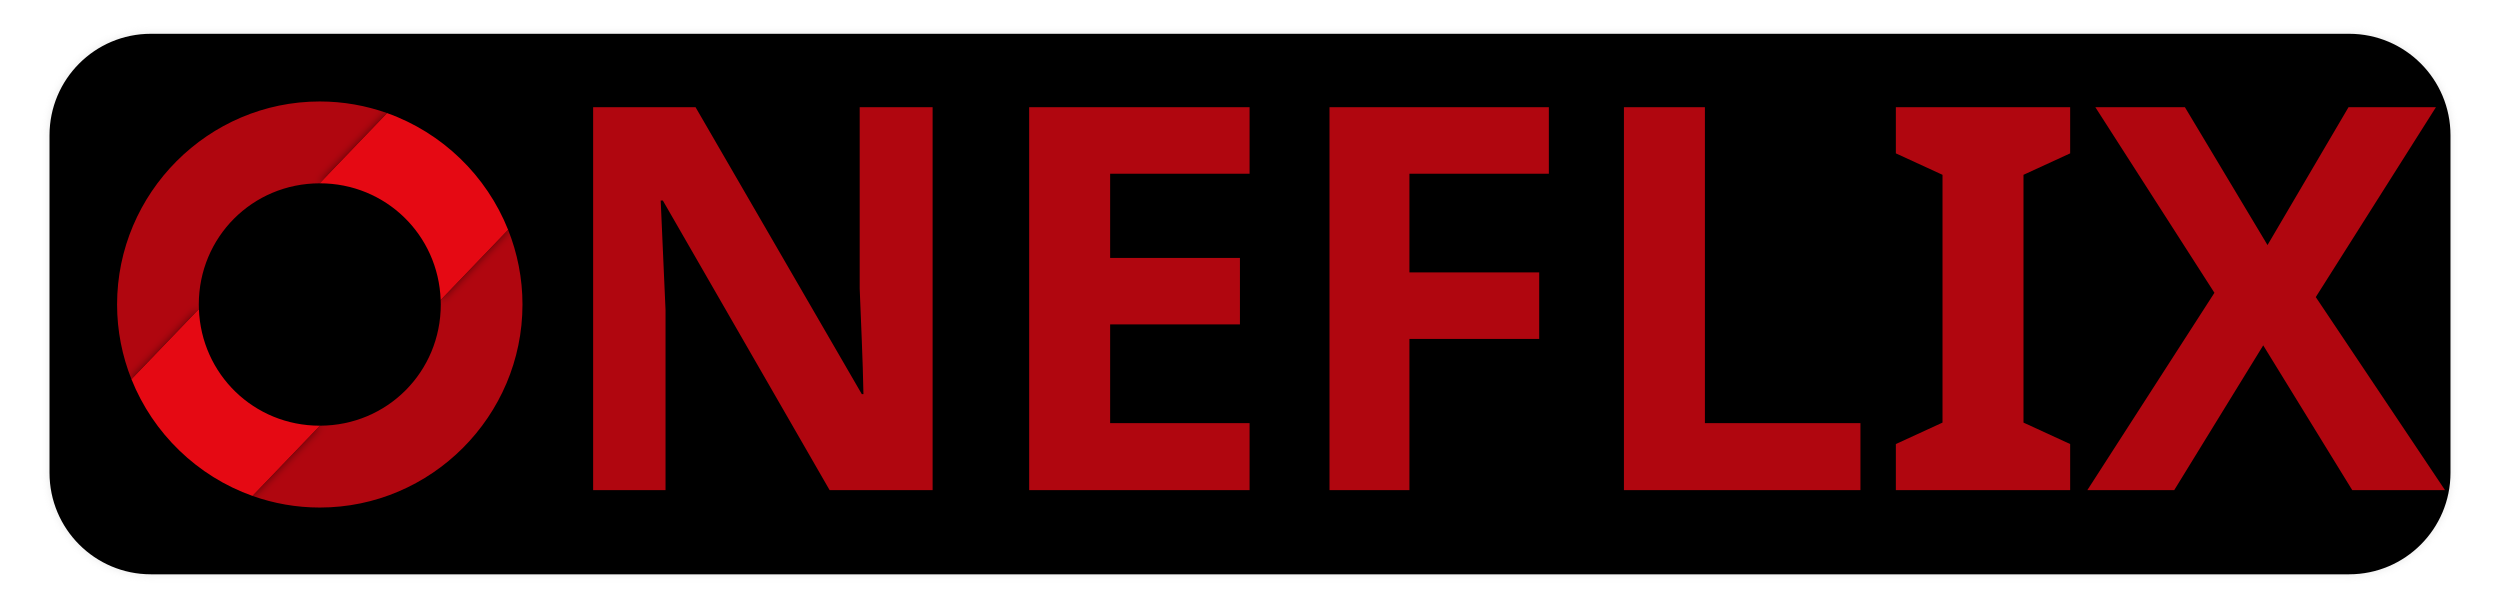
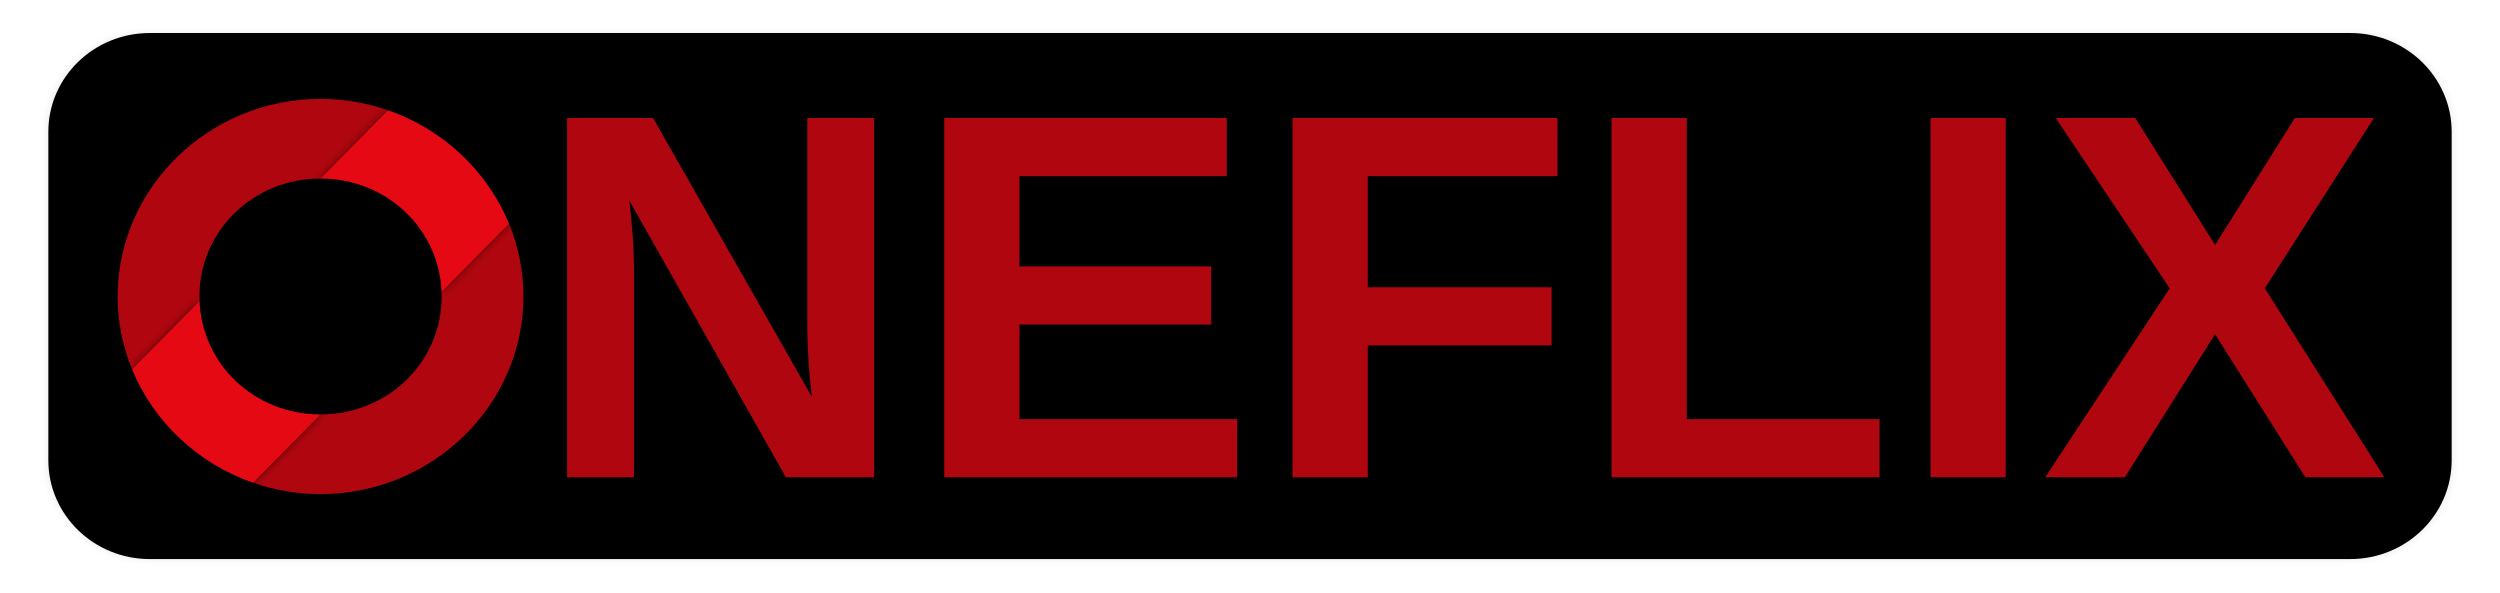
- <svg xmlns="http://www.w3.org/2000/svg" width="1850mm" height="450mm" viewBox="0 0 1850 450" version="1.1" id="svg1" xml:space="preserve">
+ <svg xmlns="http://www.w3.org/2000/svg" width="1900mm" height="450mm" viewBox="0 0 1900 450" version="1.1" id="svg1" xml:space="preserve">
  <defs id="defs1">
    <filter style="color-interpolation-filters:sRGB" id="filter54" x="-0.052" y="-0.052" width="1.103" height="1.104">
      <feFlood result="flood" in="SourceGraphic" flood-opacity="0.498" flood-color="rgb(0,0,0)" id="feFlood53" />
      <feGaussianBlur result="blur" in="SourceGraphic" stdDeviation="3" id="feGaussianBlur53" />
      <feOffset result="offset" in="blur" dx="0" dy="0" id="feOffset53" />
      <feComposite result="comp1" operator="in" in="flood" in2="offset" id="feComposite53" />
      <feComposite result="comp2" operator="over" in="SourceGraphic" in2="comp1" id="feComposite54" />
    </filter>
    <filter style="color-interpolation-filters:sRGB" id="filter56" x="-0.052" y="-0.052" width="1.103" height="1.104">
      <feFlood result="flood" in="SourceGraphic" flood-opacity="0.498" flood-color="rgb(0,0,0)" id="feFlood54" />
      <feGaussianBlur result="blur" in="SourceGraphic" stdDeviation="3" id="feGaussianBlur54" />
      <feOffset result="offset" in="blur" dx="0" dy="0" id="feOffset54" />
      <feComposite result="comp1" operator="in" in="flood" in2="offset" id="feComposite55" />
      <feComposite result="comp2" operator="over" in="SourceGraphic" in2="comp1" id="feComposite56" />
    </filter>
    <filter style="color-interpolation-filters:sRGB" id="filter58" x="-0.004" y="-0.018" width="1.008" height="1.036">
      <feFlood result="flood" in="SourceGraphic" flood-opacity="0.498" flood-color="rgb(208,208,208)" id="feFlood56" />
      <feGaussianBlur result="blur" in="SourceGraphic" stdDeviation="3" id="feGaussianBlur56" />
      <feOffset result="offset" in="blur" dx="0" dy="0" id="feOffset56" />
      <feComposite result="comp1" operator="in" in="flood" in2="offset" id="feComposite57" />
      <feComposite result="comp2" operator="over" in="SourceGraphic" in2="comp1" id="feComposite58" />
    </filter>
  </defs>
  <g id="layer1">
-     <g id="g2" transform="translate(11.63302)">
-       <g id="g1" transform="matrix(0.9999934,0,0,1.00164,0.00604426,-0.03512828)">
-         <rect style="fill:#000000;fill-opacity:1;fill-rule:nonzero;stroke:#000000;stroke-width:0;stroke-linecap:square;stroke-linejoin:miter;stroke-dasharray:none;stroke-opacity:1;filter:url(#filter58)" id="rect56" x="25" y="25" height="399.321" width="1776.734" ry="75" />
-         <g id="layer1-5">
-           <g id="g56" transform="translate(75.00011,75.00011)">
-             <path id="path1" style="color:#000000;fill:#b0060f;stroke-linecap:round;stroke-linejoin:round;-inkscape-stroke:none" d="m 150.143,239.53 -49.924,51.89 c 15.599,5.535 32.349,8.58 49.781,8.58 82.484,0 150,-67.515 150,-150 0,-19.464 -3.799,-38.075 -10.628,-55.181 l -49.92,51.886 c 0.039,1.095 0.082,2.189 0.082,3.295 0,49.758 -39.651,89.453 -89.39,89.529 z" />
-             <path id="path52" style="color:#000000;fill:#b0060f;stroke-linecap:round;stroke-linejoin:round;-inkscape-stroke:none" d="M 199.781,8.58 C 184.182,3.045 167.432,0 150,0 67.516,2.0661242e-6 -3.443539e-6,67.516 0,150 c 0,19.464 3.799,38.075 10.628,55.182 l 49.921,-51.887 c -0.039,-1.095 -0.082,-2.189 -0.082,-3.295 -2e-6,-49.758 39.652,-89.453 89.39,-89.53 z" />
-             <path id="path53" style="color:#000000;fill:#e50913;fill-opacity:1;stroke-linecap:round;stroke-linejoin:round;-inkscape-stroke:none;filter:url(#filter56)" d="m 60.549,153.295 -49.921,51.887 c 15.994,40.067 48.797,71.763 89.591,86.238 l 49.924,-51.89 c -0.048,7e-5 -0.095,0.004 -0.143,0.004 -48.701,0 -87.741,-37.989 -89.451,-86.238 z" />
-             <path id="path51" style="color:#000000;fill:#e50913;fill-opacity:1;stroke-linecap:round;stroke-linejoin:round;-inkscape-stroke:none;filter:url(#filter54)" d="M 199.781,8.58 149.857,60.47 c 0.048,-7.4e-5 0.095,-0.004 0.143,-0.004 48.701,0 87.741,37.99 89.451,86.239 L 289.372,94.819 C 273.379,54.752 240.575,23.055 199.781,8.58 Z" />
-           </g>
+     <g id="g1" transform="matrix(1.028024,0,0,1.001146,11.03673,0.07579038)">
+       <rect style="fill:#000000;fill-opacity:1;fill-rule:nonzero;stroke:#000000;stroke-width:0;stroke-linecap:square;stroke-linejoin:miter;stroke-dasharray:none;stroke-opacity:1;filter:url(#filter58)" id="rect56" x="25" y="25" height="399.321" width="1776.734" ry="75" />
+       <g id="layer1-5" transform="translate(1.232568)">
+         <text xml:space="preserve" style="font-size:396.875px;line-height:0px;font-family:Arial, sans-serif;-inkscape-font-specification:'Arial, sans-serif';letter-spacing:0px;fill:#b0060f;fill-opacity:1;stroke:#000000;stroke-width:0;stroke-linecap:square" x="391.566" y="362.716" id="text1" transform="matrix(0.9727398,0,0,0.9988548,0.5800536,-0.07570359)">
+           <tspan id="tspan1" style="font-style:normal;font-variant:normal;font-weight:bold;font-stretch:normal;font-size:396.875px;font-family:Arial,sans-serif;-inkscape-font-specification:'Arial Bold';fill:#b0060f;fill-opacity:1;stroke-width:0" x="391.566" y="362.716">NEFLIX</tspan>
+         </text>
+         <g id="g56" transform="translate(75.00011,75.00011)">
+           <path id="path1" style="color:#000000;fill:#b0060f;stroke-linecap:round;stroke-linejoin:round;-inkscape-stroke:none" d="m 150.143,239.53 -49.924,51.89 c 15.599,5.535 32.349,8.58 49.781,8.58 82.484,0 150,-67.515 150,-150 0,-19.464 -3.799,-38.075 -10.628,-55.181 l -49.92,51.886 c 0.039,1.095 0.082,2.189 0.082,3.295 0,49.758 -39.651,89.453 -89.39,89.529 z" />
+           <path id="path52" style="color:#000000;fill:#b0060f;stroke-linecap:round;stroke-linejoin:round;-inkscape-stroke:none" d="M 199.781,8.58 C 184.182,3.045 167.432,0 150,0 67.516,2.0661242e-6 -3.443539e-6,67.516 0,150 c 0,19.464 3.799,38.075 10.628,55.182 l 49.921,-51.887 c -0.039,-1.095 -0.082,-2.189 -0.082,-3.295 -2e-6,-49.758 39.652,-89.453 89.39,-89.53 z" />
+           <path id="path53" style="color:#000000;fill:#e50913;fill-opacity:1;stroke-linecap:round;stroke-linejoin:round;-inkscape-stroke:none;filter:url(#filter56)" d="m 60.549,153.295 -49.921,51.887 c 15.994,40.067 48.797,71.763 89.591,86.238 l 49.924,-51.89 c -0.048,7e-5 -0.095,0.004 -0.143,0.004 -48.701,0 -87.741,-37.989 -89.451,-86.238 z" />
+           <path id="path51" style="color:#000000;fill:#e50913;fill-opacity:1;stroke-linecap:round;stroke-linejoin:round;-inkscape-stroke:none;filter:url(#filter54)" d="M 199.781,8.58 149.857,60.47 c 0.048,-7.4e-5 0.095,-0.004 0.143,-0.004 48.701,0 87.741,37.99 89.451,86.239 L 289.372,94.819 C 273.379,54.752 240.575,23.055 199.781,8.58 Z" />
        </g>
      </g>
-       <text xml:space="preserve" style="font-size:396.875px;line-height:0px;font-family:Courgette;-inkscape-font-specification:Courgette;letter-spacing:0px;fill:#b0060f;fill-opacity:1;stroke:#000000;stroke-width:0;stroke-linecap:square" x="391.566" y="362.716" id="text1">
-         <tspan id="tspan1" style="font-style:normal;font-variant:normal;font-weight:bold;font-stretch:normal;font-size:396.875px;font-family:Cantarell;-inkscape-font-specification:Cantarell;fill:#b0060f;fill-opacity:1;stroke-width:0" x="391.566" y="362.716">NEFLIX</tspan>
-       </text>
    </g>
  </g>
</svg>
